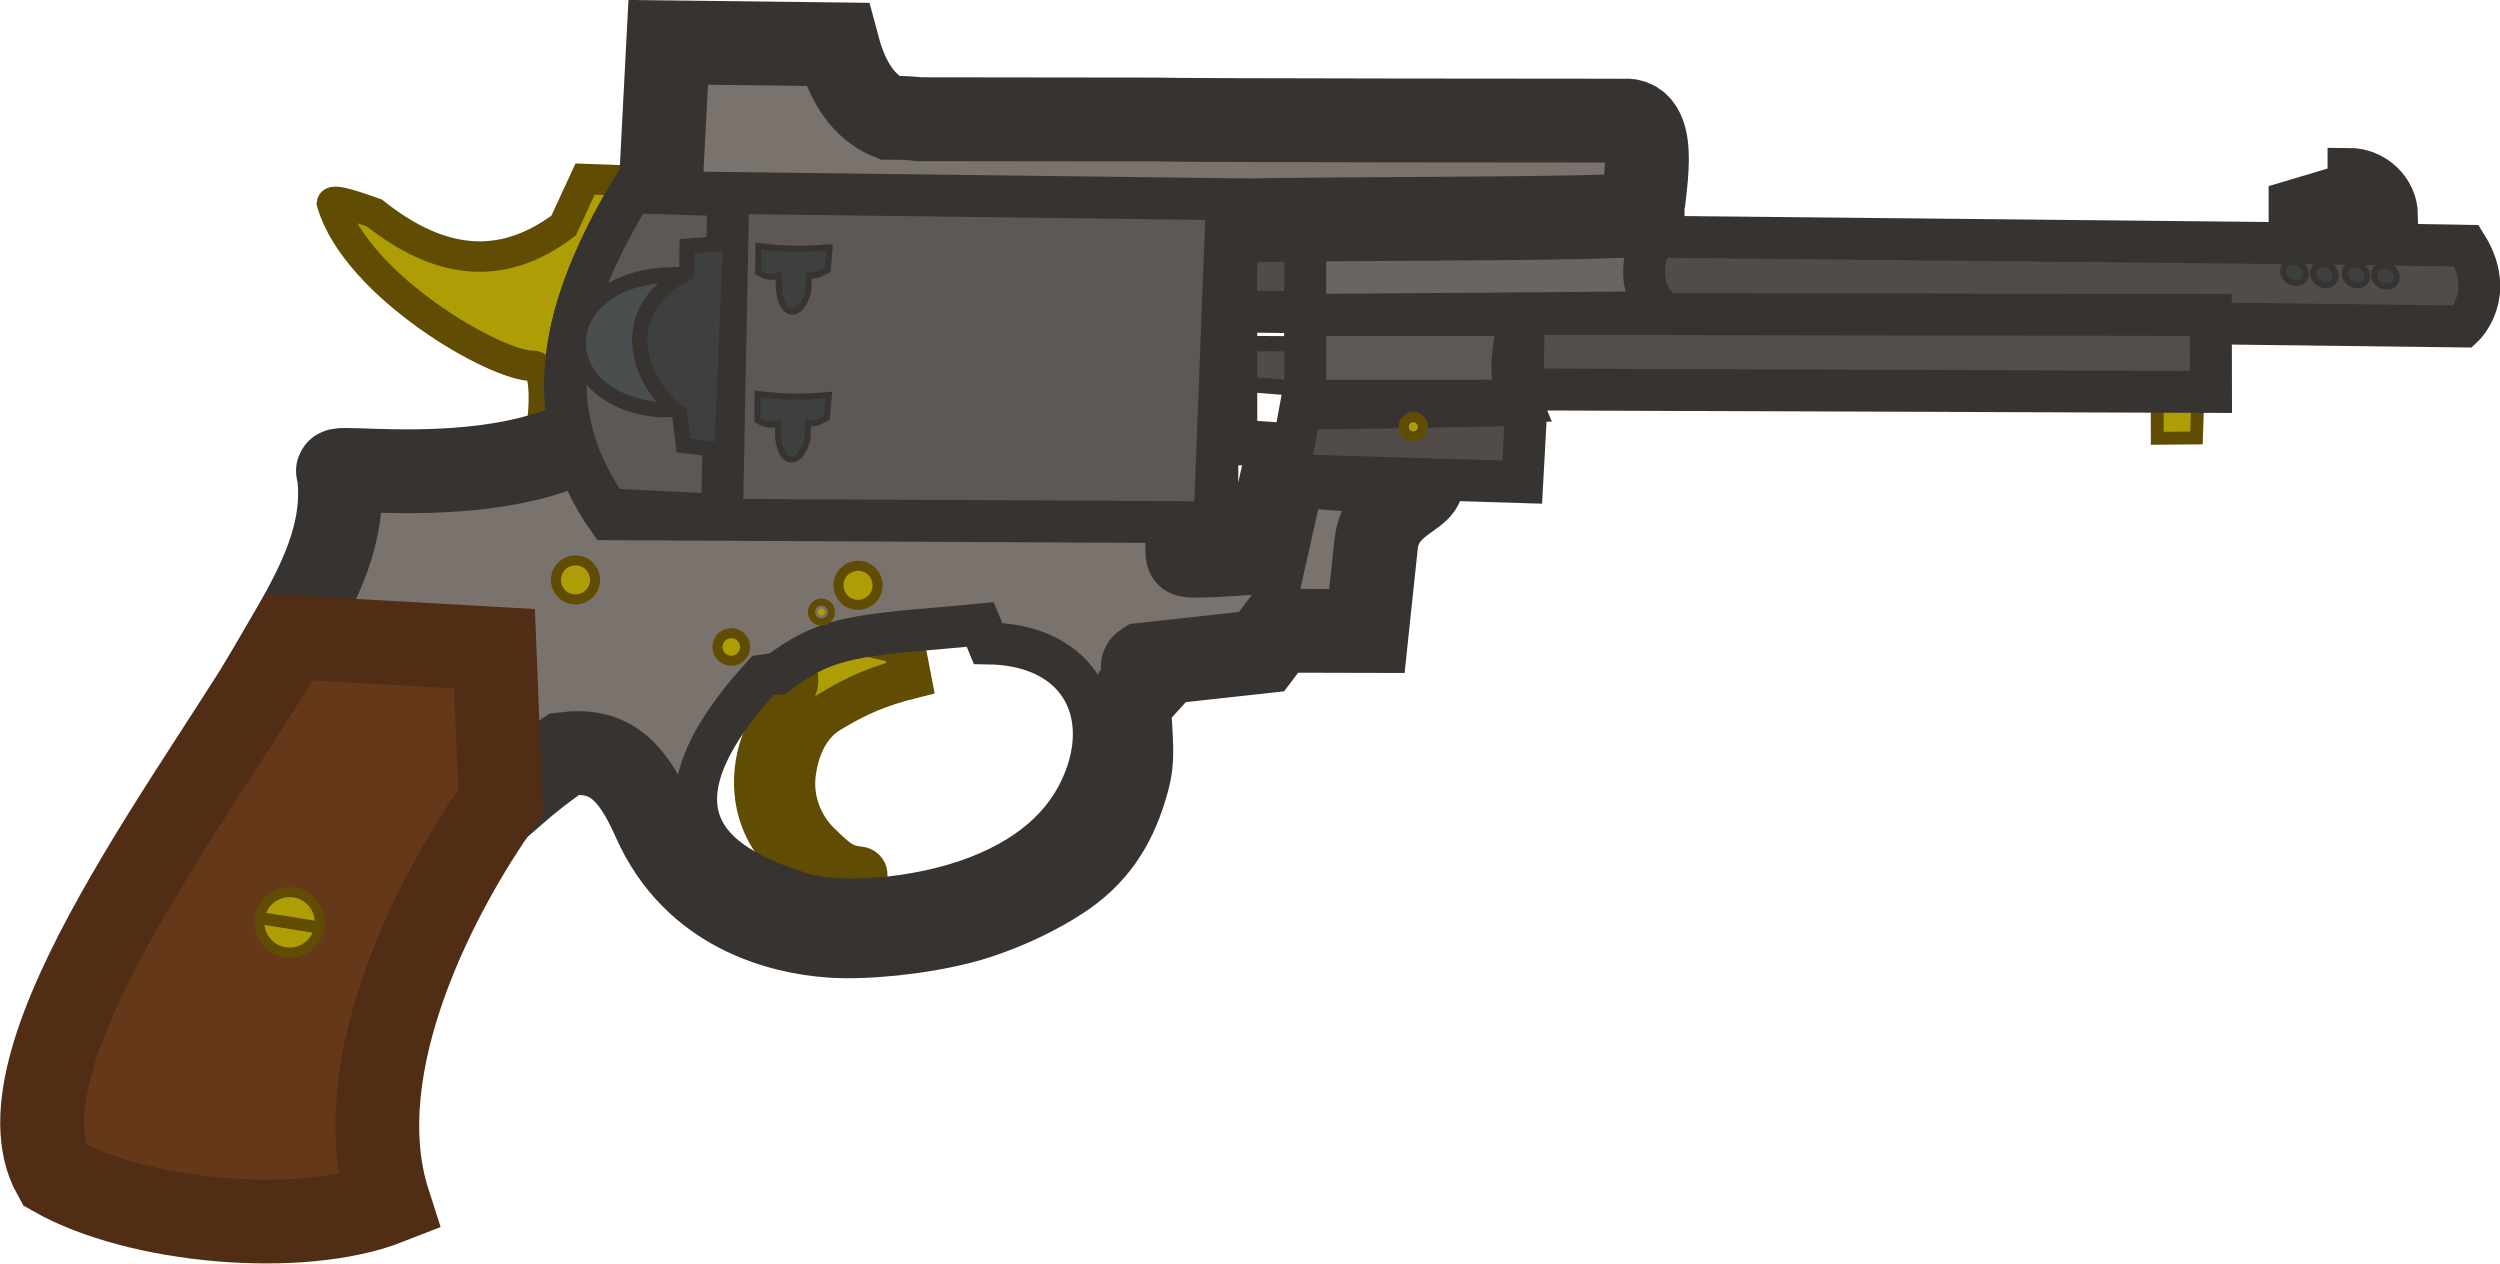
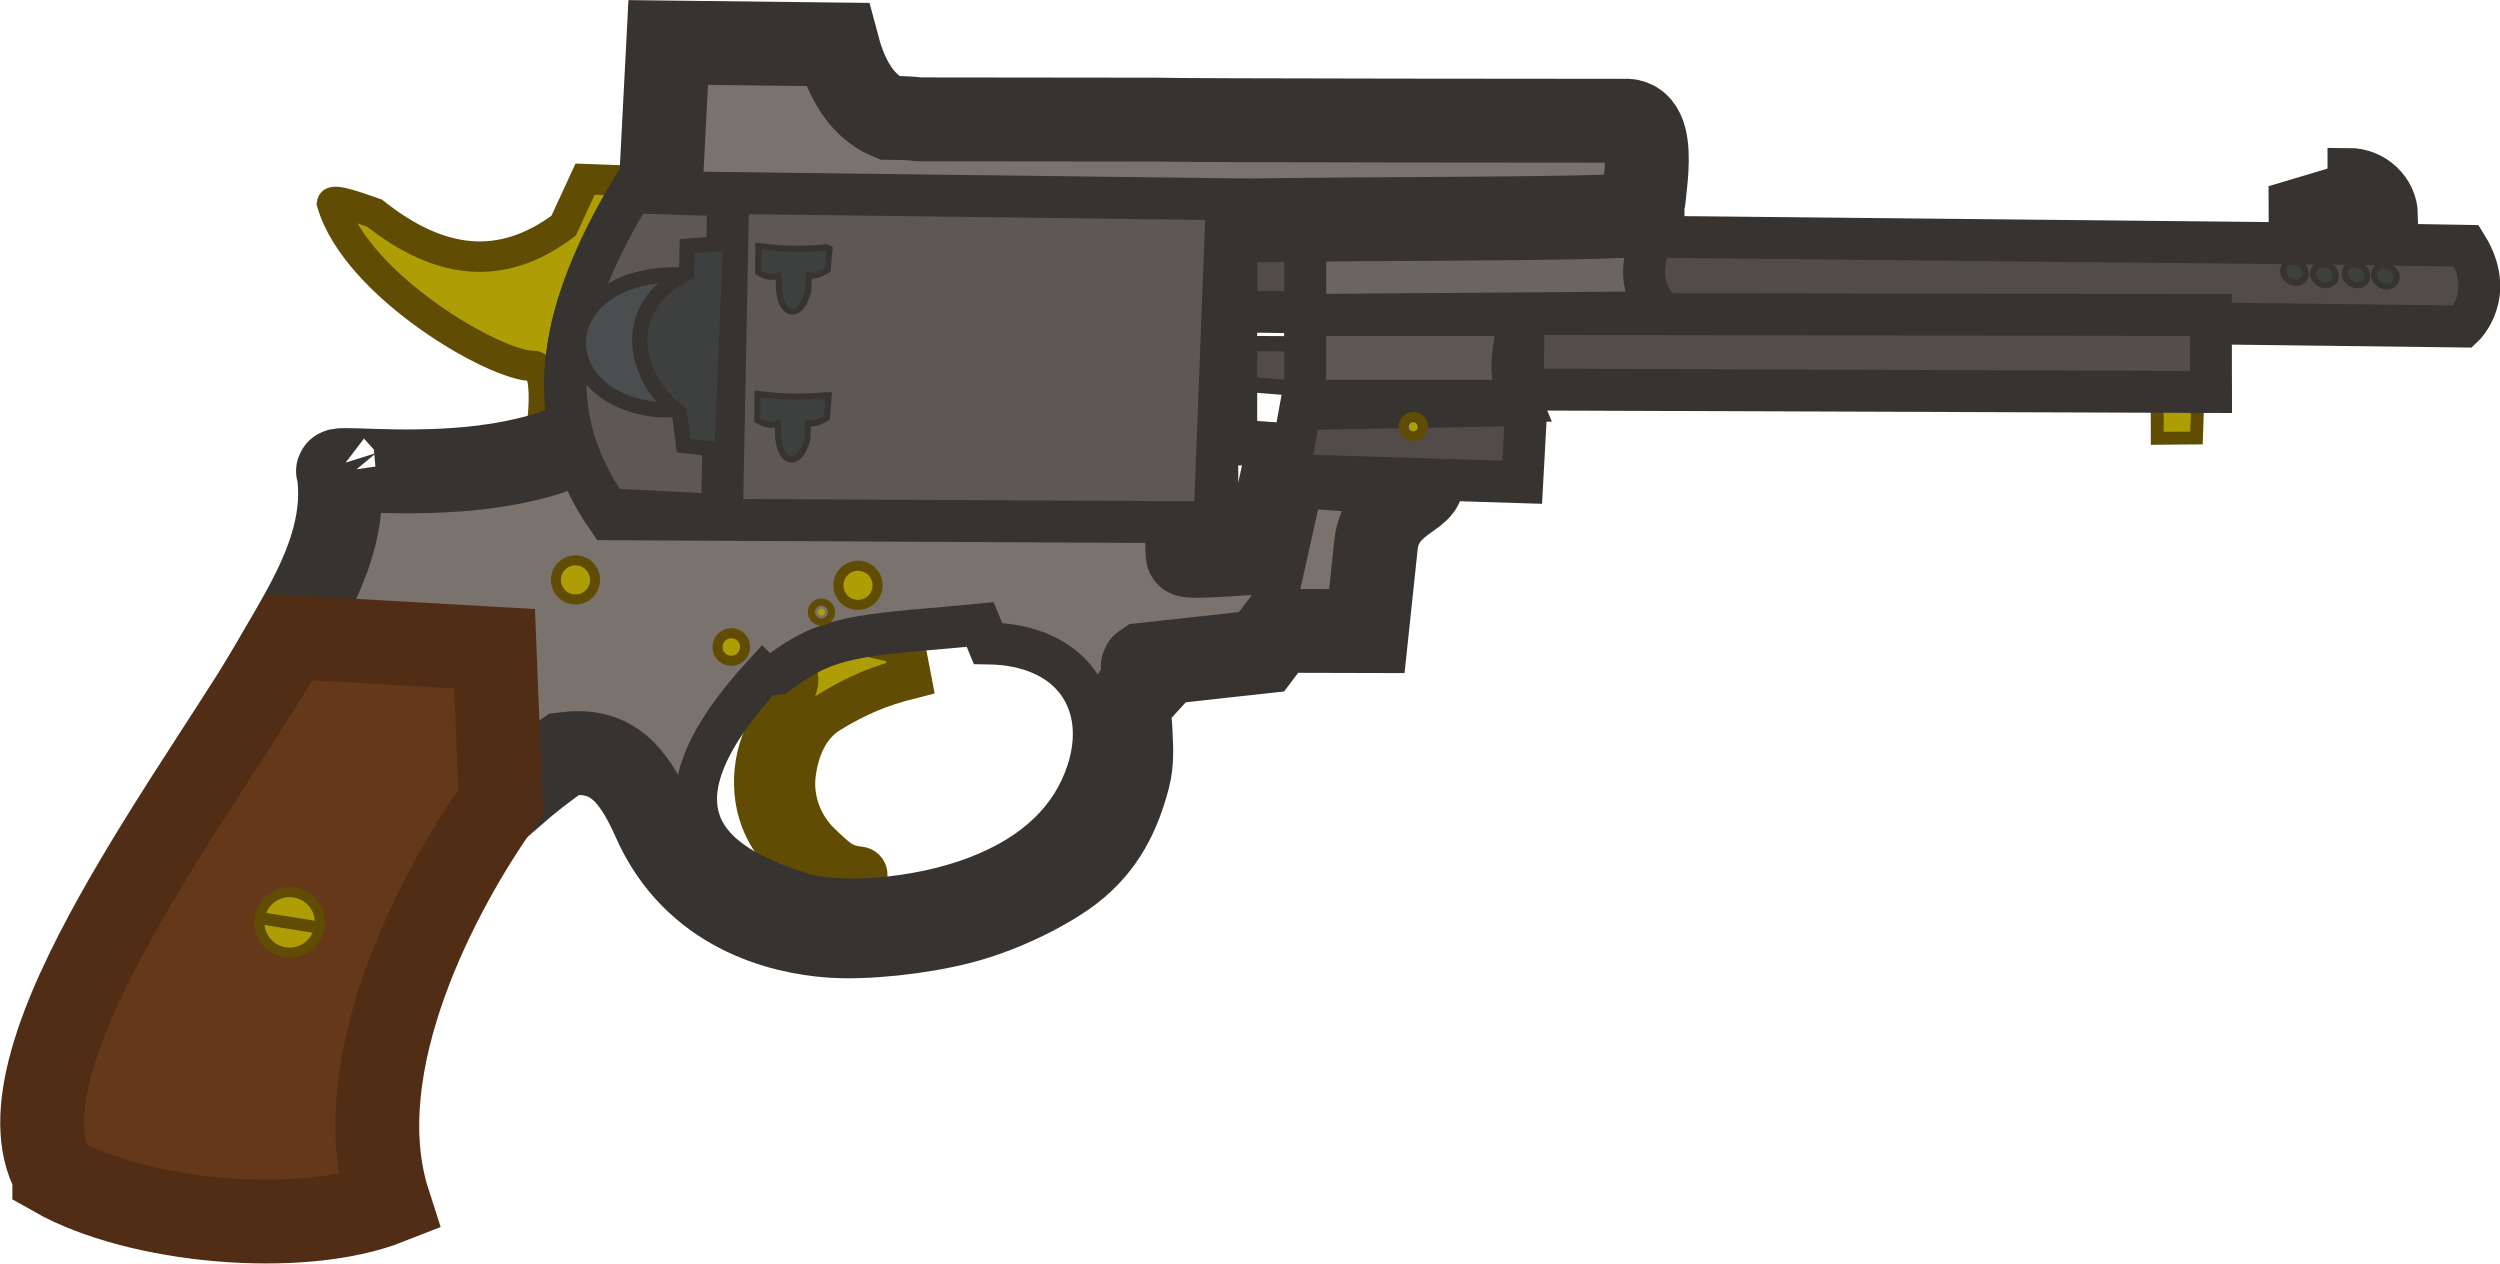
- <svg xmlns="http://www.w3.org/2000/svg" width="109.313" height="55.251" fill="none">
-   <path style="fill:#ae9d04;fill-opacity:1;stroke:#604c03;stroke-width:1.125;stroke-dasharray:none;stroke-opacity:1;paint-order:markers stroke fill" d="m94.605 17.311.002 1.57 1.162-.01.052-1.53z" />
-   <path d="m49.953 13.57 57.754.706s1.473-1.386.146-3.529c0 0-5.802-.105-8.548-.122l-49.351-.5Z" fill="#514c49" stroke="#363330" stroke-width="1.832" stroke-miterlimit="3.994" stroke-linecap="round" />
-   <path fill-rule="evenodd" clip-rule="evenodd" d="M29.134 28.055c1.38.466 4.57.602 4.57.602.796.198 1.11.568 1.156.983.048.424-.225.865-.746 1.465-1.102 1.27-1.392 3.223-.813 4.734.697 1.818 2.526 3.08 4.34 2.688.372-.08.311-.566-.066-.6-.714-.067-.984-.331-1.729-1.048-.785-.756-1.243-1.908-1.087-3.07.164-1.219.663-2.163 1.518-2.683 1.22-.743 2.212-1.15 3.528-1.481l-.287-1.494-7.419-1.73z" fill="#45413F" stroke="#353230" stroke-width="1.832" stroke-miterlimit="3.994" stroke-linecap="round" style="fill:#ae9d04;fill-opacity:1;stroke:#604c03;stroke-opacity:1" />
-   <path style="fill:#514c49;fill-opacity:1;stroke:#363330;stroke-width:1.332;stroke-dasharray:none;stroke-opacity:1;paint-order:markers stroke fill" d="m53.861 15.351 2.97.015.058 1.298-3.046-.246z" />
-   <path d="M25.446 20.292c-.545-.128-2.065-.494-2.065-.494.272-.027.78-3.83-.073-3.803-1.577.05-7.718-3.47-8.79-7.108.04-.242 1.46.295 1.856.43 2.861 2.265 5.555 2.58 8.268.549l.941-2.037 1.934.072z" fill="#5d5855" stroke="#363330" stroke-width="1.832" stroke-miterlimit="3.994" stroke-linecap="round" style="fill:#ae9d04;fill-opacity:1;stroke:#604c03;stroke-width:1.332;stroke-dasharray:none;stroke-opacity:1" />
-   <path fill-rule="evenodd" clip-rule="evenodd" d="M12.175 28.592c1.37-2.35 1.93-4.858 2.441-7.269 8.441.724 11.589.907 13.76-5.487l1.38-12.926c1.749.212 5.204-.484 6.984-.342l.298 2.068 13.836 1.396c1.72.086 20.025-.22 20.025-.22s-.12 3.194-.027 3.435c.083.217-17.411.426-17.263.573l-.001 8.816c-2.107.05-.626.147-1.57 4.284-.155.403-.133.87-.11 1.339.014.293 4.649 1.184 4.085.504-1.645-1.986 2.243-7.645 4.79-4.592.3.36-1.676 6.457-1.905 6.67-2.046 1.903-9.385 4.024-10.19 4.225-1.717-2.166-4.49-2.894-7.258-3.63-6.196-1.194-11.131 4.682-11.553 7.534-4.47.474-4.293-3.02-7.44-.28-2.493-7.705-6.708-6.888-10.207-6.053zM48.882 23.5l1.071-14.56-15.504-.018.41 14.154z" fill="#79726d" style="stroke-width:1" />
-   <path d="m49.956 13.926-.54-.358.001-3.443.54-.359z" fill="#45413f" style="stroke-width:1" />
-   <path fill-rule="evenodd" clip-rule="evenodd" d="M57.073 13.773v3.75l9.418-.002c-.279-.684-.648-1.184 0-3.75z" fill="#5d5855" stroke="#363330" stroke-width="1.832" stroke-miterlimit="3.994" stroke-linecap="round" />
-   <path fill-rule="evenodd" clip-rule="evenodd" d="M57.073 13.771v-4.08l15.133.728c-.55 1.44-.39 2.435.49 3.233z" fill="#6b6561" stroke="#363330" stroke-width="1.832" stroke-miterlimit="3.994" stroke-linecap="round" />
-   <path d="M14.801 20.63c.424 2.95-1.256 5.611-2.626 7.962l.075.044c3.499-.834 7.714-1.651 10.206 6.053.707-.615 1.45-1.19 2.232-1.724 1.902-.237 2.912.633 3.905 2.884 1.768 4.003 5.552 4.908 7.71 5.065 1.517.111 3.915-.134 5.704-.597 1.957-.507 3.877-1.527 4.839-2.27 1.42-1.097 2.082-2.485 2.493-4.063.162-.624.132-1.258.107-1.782l-.012-.269c-.01-.272-.045-.558-.079-.841 0 0 .259-.953.339-.743l.503-.554.004-.293c-.15-.175-.32-.355-.183-.443l5.143-.565.691-.915 3.916.01.4-3.773c.231-2.166 2.672-2.162 1.818-3.07l-5.794-.418-.848 3.8s-3.407.274-3.416.13c-.023-.468-.045-.935.11-1.338.944-4.137-1.004-4.33 1.103-4.38l.001-8.815c-.227-.226 18.744-.061 18.696-.4-.087-.606.84-4.221-.864-4.05 0 0-19.554-.007-20.433-.05L40.2 5.212c-.414-.05-.814-.063-1.311-.063-1.422-.578-1.992-2.106-2.284-3.21l-7.387-.087-.727 14.05c-2.172 6.395-14.334 4.235-13.69 4.727z" stroke="#363330" stroke-width="3.665" style="stroke-width:3.665;stroke-dasharray:none" />
-   <path style="fill:#514c49;fill-opacity:1;stroke:#363330;stroke-width:3.665;stroke-dasharray:none;stroke-opacity:1;paint-order:markers stroke fill" d="m57.42 19.888.202-1.103 8.155-.145-.082 1.498z" />
-   <path d="M100.113 9.398h4.699c-.024-1.118-.976-2.017-2.123-2.017v.67l-2.576.77z" fill="#433f3d" stroke="#363330" stroke-width="1.832" stroke-miterlimit="3.994" stroke-linecap="round" />
-   <path d="M26.596 22.703c-3.182-4.547-1.992-9.376.96-14.318l26.093.325-.544 14.128z" fill="#5d5855" stroke="#363330" stroke-width="1.832" stroke-miterlimit="3.994" stroke-linecap="round" />
-   <path d="m96.67 13.772.007 3.365-30.1-.108.05-3.302z" fill="#534e4b" stroke="#363330" stroke-width="1.832" stroke-miterlimit="3.994" stroke-linecap="round" />
-   <path d="M33.356 29.536c.275-.042.361-.05.64-.08 1.965-1.471 3.005-1.654 7.457-2.02l1.405-.131.342.828c3.712.05 5.328 2.649 4.345 5.624-.654 1.98-2.186 3.576-4.841 4.594-2.656 1.018-6.106 1.224-7.712.703-3.215-1.042-7.516-3.087-1.636-9.518z" stroke="#363330" stroke-width="1.832" />
-   <path fill-rule="evenodd" clip-rule="evenodd" d="M2.373 51.375c3.658 2.075 10.762 2.722 14.622 1.202-1.945-6.04 2.254-13.792 4.895-17.507l-.266-6.703-8.987-.509C9.055 34.193-.502 46.21 2.373 51.375Z" fill="#66381a" stroke="#512d15" stroke-width="3.665" stroke-miterlimit="3.994" stroke-linecap="round" />
-   <path d="M26.598 22.273c-3.182-4.546-1.948-8.919 1.005-13.862l4.24.13-.272 13.977z" fill="#5d5855" stroke="#363330" stroke-width="1.832" stroke-miterlimit="3.994" stroke-linecap="round" />
-   <path style="fill:#4b4e4e;fill-opacity:1;stroke:#363330;stroke-width:1.332;stroke-dasharray:none;stroke-opacity:1;paint-order:markers stroke fill" d="m31.581 12.23-.176 5.315-2.605.035c-4.56-.485-4.182-5.322.9-5.236z" />
-   <circle style="fill:#ae9d04;fill-opacity:1;stroke:#604c03;stroke-width:.877;stroke-dasharray:none;stroke-opacity:1;paint-order:markers stroke fill" cx="62.844" cy="-14.741" transform="rotate(30)" r=".204" />
-   <path style="fill:#3e4040;fill-opacity:1;stroke:#363330;stroke-width:1.332;stroke-dasharray:none;stroke-opacity:1;paint-order:markers stroke fill" d="m30.373 11.07-.02 1.085c-3.142 1.438-2.19 4.44-.334 5.711l.165 1.313 1.067.124.346-8.326z" />
-   <ellipse style="fill:#ae9d04;fill-opacity:1;stroke:#604c03;stroke-width:.877;stroke-dasharray:none;stroke-opacity:1;paint-order:markers stroke fill" cx="31.131" cy="28.596" rx="1.103" ry="1.104" transform="rotate(30)" />
-   <path style="fill:none;stroke:#604c03;stroke-width:.532;stroke-dasharray:none;stroke-opacity:1;paint-order:markers stroke fill" d="m11.417 40.15 2.35.377" />
-   <ellipse style="fill:#3e4040;fill-opacity:1;stroke:#363330;stroke-width:.532;stroke-dasharray:none;stroke-opacity:1;paint-order:markers stroke fill" cx="94.023" cy="-40.419" rx=".38" ry=".311" transform="rotate(30)" />
-   <ellipse style="fill:#3e4040;fill-opacity:1;stroke:#363330;stroke-width:.532;stroke-dasharray:none;stroke-opacity:1;paint-order:markers stroke fill" cx="96.362" cy="-41.699" rx=".38" ry=".311" transform="rotate(30)" />
-   <ellipse style="fill:#3e4040;fill-opacity:1;stroke:#363330;stroke-width:.532;stroke-dasharray:none;stroke-opacity:1;paint-order:markers stroke fill" cx="95.222" cy="-41.106" rx=".38" ry=".311" transform="rotate(30)" />
-   <ellipse style="fill:#3e4040;fill-opacity:1;stroke:#363330;stroke-width:.532;stroke-dasharray:none;stroke-opacity:1;paint-order:markers stroke fill" cx="92.839" cy="-39.852" rx=".38" ry=".311" transform="rotate(30)" />
-   <path style="fill:#3e4040;fill-opacity:1;stroke:#363330;stroke-width:.532;stroke-dasharray:none;stroke-opacity:1;paint-order:markers stroke fill" d="m36.129 10.953-.065.77c-.296.157-.426.244-.825.162l-.029.822c-.304 1.094-.899 1.023-1.015-.04l-.026-.807c-.38.188-.653.102-.885-.026l.009-.926c1.013.12 1.865.133 2.835.045zM36.094 17.418l-.065.77c-.295.158-.426.245-.824.163l-.03.822c-.303 1.094-.898 1.022-1.015-.04l-.025-.808c-.38.189-.653.102-.885-.026l.008-.925c1.013.12 1.866.132 2.836.044z" />
-   <circle style="fill:#ae9d04;fill-opacity:1;stroke:#604c03;stroke-width:.877;stroke-dasharray:none;stroke-opacity:1;paint-order:markers stroke fill" cx="34.47" cy="9.377" transform="rotate(30)" r=".637" />
-   <circle style="fill:#ae9d04;fill-opacity:1;stroke:#604c03;stroke-width:.877;stroke-dasharray:none;stroke-opacity:1;paint-order:markers stroke fill" cx="45.288" cy="3.406" transform="rotate(30)" r=".637" />
-   <circle style="fill:#ae9d04;fill-opacity:1;stroke:#604c03;stroke-width:.877;stroke-dasharray:none;stroke-opacity:1;paint-order:markers stroke fill" cx="44.488" cy="5.219" transform="rotate(30)" r=".157" />
-   <circle style="fill:#ae9d04;fill-opacity:1;stroke:#604c03;stroke-width:.877;stroke-dasharray:none;stroke-opacity:1;paint-order:markers stroke fill" cx="41.837" cy="8.511" transform="rotate(30)" r=".384" />
+ <svg xmlns="http://www.w3.org/2000/svg" width="54.657" height="27.626" fill="none" version="1.1" id="svg26">
+   <defs id="defs26" />
+   <path style="fill:#ae9d04;fill-opacity:1;stroke:#604c03;stroke-width:0.563;stroke-dasharray:none;stroke-opacity:1;paint-order:markers stroke fill" d="m 47.303,8.656 10e-4,0.785 0.581,-0.005 0.026,-0.765 z" id="path1" />
+   <path d="m 24.977,6.786 28.877,0.353 c 0,0 0.737,-0.693 0.073,-1.764 0,0 -2.901,-0.052 -4.274,-0.061 l -24.675,-0.25 z" fill="#514c49" stroke="#363330" stroke-width="0.916" stroke-miterlimit="3.994" stroke-linecap="round" id="path2" />
+   <path fill-rule="evenodd" clip-rule="evenodd" d="m 14.567,14.028 c 0.69,0.233 2.285,0.301 2.285,0.301 0.398,0.099 0.555,0.284 0.578,0.491 0.024,0.212 -0.113,0.432 -0.373,0.733 -0.551,0.635 -0.696,1.611 -0.406,2.367 0.348,0.909 1.263,1.54 2.17,1.344 0.186,-0.04 0.155,-0.283 -0.033,-0.3 -0.357,-0.034 -0.492,-0.166 -0.865,-0.524 -0.393,-0.378 -0.622,-0.954 -0.543,-1.535 0.082,-0.61 0.332,-1.081 0.759,-1.341 0.61,-0.371 1.106,-0.575 1.764,-0.741 l -0.143,-0.747 -3.709,-0.865 z" fill="#45413F" stroke="#353230" stroke-width="0.916" stroke-miterlimit="3.994" stroke-linecap="round" style="fill:#ae9d04;fill-opacity:1;stroke:#604c03;stroke-opacity:1" id="path3" />
+   <path style="fill:#514c49;fill-opacity:1;stroke:#363330;stroke-width:0.666;stroke-dasharray:none;stroke-opacity:1;paint-order:markers stroke fill" d="m 26.931,7.676 1.485,0.007 0.029,0.649 -1.523,-0.123 z" id="path4" />
+   <path d="m 12.723,10.147 c -0.273,-0.064 -1.032,-0.247 -1.032,-0.247 0.136,-0.013 0.39,-1.915 -0.036,-1.901 -0.788,0.025 -3.859,-1.735 -4.395,-3.554 0.02,-0.121 0.73,0.147 0.928,0.215 1.431,1.133 2.778,1.29 4.134,0.275 l 0.47,-1.018 0.967,0.036 z" fill="#5d5855" stroke="#363330" stroke-width="1.832" stroke-miterlimit="3.994" stroke-linecap="round" style="fill:#ae9d04;fill-opacity:1;stroke:#604c03;stroke-width:0.666;stroke-dasharray:none;stroke-opacity:1" id="path5" />
+   <path fill-rule="evenodd" clip-rule="evenodd" d="m 6.088,14.297 c 0.685,-1.175 0.965,-2.429 1.22,-3.635 4.221,0.362 5.795,0.454 6.88,-2.743 l 0.69,-6.463 c 0.875,0.106 2.602,-0.242 3.492,-0.171 l 0.149,1.034 6.918,0.698 c 0.86,0.043 10.012,-0.11 10.012,-0.11 0,0 -0.06,1.597 -0.013,1.718 0.042,0.108 -8.706,0.213 -8.632,0.286 l -5e-4,4.408 c -1.054,0.025 -0.313,0.073 -0.785,2.142 -0.077,0.202 -0.067,0.435 -0.055,0.669 0.007,0.146 2.325,0.592 2.042,0.252 -0.823,-0.993 1.121,-3.822 2.395,-2.296 0.15,0.18 -0.838,3.228 -0.953,3.335 -1.023,0.952 -4.692,2.012 -5.095,2.112 -0.859,-1.083 -2.245,-1.447 -3.629,-1.815 -3.098,-0.597 -5.566,2.341 -5.777,3.767 -2.235,0.237 -2.147,-1.51 -3.72,-0.14 -1.247,-3.853 -3.354,-3.444 -5.104,-3.026 z m 18.354,-2.546 0.535,-7.28 -7.752,-0.009 0.205,7.077 z" fill="#79726d" style="stroke-width:0.5" id="path6" />
+   <path d="m 24.978,6.964 -0.27,-0.179 5e-4,-1.722 0.27,-0.179 z" fill="#45413f" style="stroke-width:0.5" id="path7" />
+   <path fill-rule="evenodd" clip-rule="evenodd" d="m 28.537,6.887 v 1.875 l 4.709,-10e-4 c -0.14,-0.342 -0.324,-0.592 0,-1.875 z" fill="#5d5855" stroke="#363330" stroke-width="0.916" stroke-miterlimit="3.994" stroke-linecap="round" id="path8" />
+   <path fill-rule="evenodd" clip-rule="evenodd" d="m 28.537,6.886 v -2.04 l 7.566,0.364 c -0.275,0.72 -0.195,1.218 0.245,1.617 z" fill="#6b6561" stroke="#363330" stroke-width="0.916" stroke-miterlimit="3.994" stroke-linecap="round" id="path9" />
+   <path d="m 7.401,10.316 c 0.212,1.475 -0.628,2.805 -1.313,3.981 l 0.037,0.022 c 1.75,-0.417 3.857,-0.826 5.103,3.026 0.353,-0.307 0.725,-0.595 1.116,-0.862 0.951,-0.118 1.456,0.317 1.952,1.442 0.884,2.002 2.776,2.454 3.855,2.533 0.758,0.056 1.958,-0.067 2.852,-0.298 0.979,-0.254 1.938,-0.763 2.42,-1.135 0.71,-0.548 1.041,-1.242 1.246,-2.031 0.081,-0.312 0.066,-0.629 0.053,-0.891 l -0.006,-0.135 c -0.005,-0.136 -0.022,-0.279 -0.04,-0.42 0,0 0.13,-0.476 0.17,-0.371 l 0.252,-0.277 0.002,-0.146 c -0.075,-0.087 -0.16,-0.177 -0.091,-0.222 l 2.571,-0.282 0.345,-0.458 1.958,0.005 0.2,-1.887 c 0.116,-1.083 1.336,-1.081 0.909,-1.535 l -2.897,-0.209 -0.424,1.9 c 0,0 -1.704,0.137 -1.708,0.065 -0.011,-0.234 -0.022,-0.468 0.055,-0.669 0.472,-2.068 -0.502,-2.165 0.551,-2.19 l 5e-4,-4.407 c -0.114,-0.113 9.372,-0.03 9.348,-0.2 -0.043,-0.303 0.42,-2.111 -0.432,-2.025 0,0 -9.777,-0.004 -10.216,-0.025 l -5.17,-0.006 c -0.207,-0.025 -0.407,-0.032 -0.655,-0.032 -0.711,-0.289 -0.996,-1.053 -1.142,-1.605 l -3.693,-0.043 -0.363,7.025 c -1.086,3.197 -7.167,2.117 -6.845,2.363 z" stroke="#363330" stroke-width="3.665" style="stroke-width:1.833;stroke-dasharray:none" id="path10" />
+   <path style="fill:#514c49;fill-opacity:1;stroke:#363330;stroke-width:1.833;stroke-dasharray:none;stroke-opacity:1;paint-order:markers stroke fill" d="m 28.71,9.945 0.101,-0.551 4.077,-0.072 -0.041,0.749 z" id="path11" />
+   <path d="m 50.057,4.7 h 2.349 c -0.012,-0.559 -0.488,-1.008 -1.062,-1.008 v 0.335 l -1.288,0.385 z" fill="#433f3d" stroke="#363330" stroke-width="0.916" stroke-miterlimit="3.994" stroke-linecap="round" id="path12" />
+   <path d="m 13.298,11.352 c -1.591,-2.273 -0.996,-4.688 0.48,-7.159 l 13.046,0.163 -0.272,7.064 z" fill="#5d5855" stroke="#363330" stroke-width="0.916" stroke-miterlimit="3.994" stroke-linecap="round" id="path13" />
+   <path d="m 48.335,6.887 0.004,1.683 -15.05,-0.054 0.025,-1.651 z" fill="#534e4b" stroke="#363330" stroke-width="0.916" stroke-miterlimit="3.994" stroke-linecap="round" id="path14" />
+   <path d="m 16.678,14.769 c 0.138,-0.021 0.18,-0.025 0.32,-0.04 0.983,-0.736 1.502,-0.827 3.728,-1.01 l 0.703,-0.066 0.171,0.414 c 1.856,0.025 2.664,1.325 2.172,2.812 -0.327,0.99 -1.093,1.788 -2.421,2.297 -1.328,0.509 -3.053,0.612 -3.856,0.351 -1.607,-0.521 -3.758,-1.544 -0.818,-4.759 z" stroke="#363330" stroke-width="0.916" id="path15" />
+   <path fill-rule="evenodd" clip-rule="evenodd" d="m 1.187,25.688 c 1.829,1.038 5.381,1.361 7.311,0.601 -0.973,-3.02 1.127,-6.896 2.448,-8.754 l -0.133,-3.352 -4.494,-0.255 c -1.791,3.167 -6.569,9.176 -5.132,11.758 z" fill="#66381a" stroke="#512d15" stroke-width="1.833" stroke-miterlimit="3.994" stroke-linecap="round" id="path16" />
+   <path d="m 13.299,11.137 c -1.591,-2.273 -0.974,-4.459 0.502,-6.931 l 2.12,0.065 -0.136,6.988 z" fill="#5d5855" stroke="#363330" stroke-width="0.916" stroke-miterlimit="3.994" stroke-linecap="round" id="path17" />
+   <path style="fill:#4b4e4e;fill-opacity:1;stroke:#363330;stroke-width:0.666;stroke-dasharray:none;stroke-opacity:1;paint-order:markers stroke fill" d="m 15.791,6.116 -0.088,2.658 -1.302,0.018 c -2.28,-0.242 -2.091,-2.661 0.45,-2.618 z" id="path18" />
+   <circle style="fill:#ae9d04;fill-opacity:1;stroke:#604c03;stroke-width:0.439;stroke-dasharray:none;stroke-opacity:1;paint-order:markers stroke fill" cx="31.422" cy="-7.37" transform="rotate(30)" r="0.102" id="circle18" />
+   <path style="fill:#3e4040;fill-opacity:1;stroke:#363330;stroke-width:0.666;stroke-dasharray:none;stroke-opacity:1;paint-order:markers stroke fill" d="m 15.187,5.536 -0.01,0.542 c -1.571,0.719 -1.095,2.22 -0.167,2.856 l 0.083,0.656 0.533,0.062 0.173,-4.163 z" id="path19" />
+   <ellipse style="fill:#ae9d04;fill-opacity:1;stroke:#604c03;stroke-width:0.439;stroke-dasharray:none;stroke-opacity:1;paint-order:markers stroke fill" cx="15.566" cy="14.298" rx="0.552" ry="0.552" transform="rotate(30)" id="ellipse19" />
+   <path style="fill:none;stroke:#604c03;stroke-width:0.266;stroke-dasharray:none;stroke-opacity:1;paint-order:markers stroke fill" d="m 5.709,20.076 1.175,0.189" id="path20" />
+   <ellipse style="fill:#3e4040;fill-opacity:1;stroke:#363330;stroke-width:0.266;stroke-dasharray:none;stroke-opacity:1;paint-order:markers stroke fill" cx="47.012" cy="-20.209" rx="0.19" ry="0.155" transform="rotate(30)" id="ellipse20" />
+   <ellipse style="fill:#3e4040;fill-opacity:1;stroke:#363330;stroke-width:0.266;stroke-dasharray:none;stroke-opacity:1;paint-order:markers stroke fill" cx="48.181" cy="-20.849" rx="0.19" ry="0.155" transform="rotate(30)" id="ellipse21" />
+   <ellipse style="fill:#3e4040;fill-opacity:1;stroke:#363330;stroke-width:0.266;stroke-dasharray:none;stroke-opacity:1;paint-order:markers stroke fill" cx="47.611" cy="-20.553" rx="0.19" ry="0.155" transform="rotate(30)" id="ellipse22" />
+   <ellipse style="fill:#3e4040;fill-opacity:1;stroke:#363330;stroke-width:0.266;stroke-dasharray:none;stroke-opacity:1;paint-order:markers stroke fill" cx="46.42" cy="-19.926" rx="0.19" ry="0.155" transform="rotate(30)" id="ellipse23" />
+   <path style="fill:#3e4040;fill-opacity:1;stroke:#363330;stroke-width:0.266;stroke-dasharray:none;stroke-opacity:1;paint-order:markers stroke fill" d="m 18.065,5.477 -0.033,0.385 c -0.148,0.079 -0.213,0.122 -0.412,0.081 l -0.015,0.411 c -0.152,0.547 -0.45,0.511 -0.507,-0.02 l -0.013,-0.404 c -0.19,0.094 -0.327,0.051 -0.443,-0.013 l 0.004,-0.463 c 0.506,0.06 0.932,0.067 1.417,0.022 z m -0.018,3.232 -0.033,0.385 c -0.147,0.079 -0.213,0.122 -0.412,0.082 l -0.015,0.411 c -0.151,0.547 -0.449,0.511 -0.507,-0.02 l -0.013,-0.404 c -0.19,0.095 -0.327,0.051 -0.443,-0.013 l 0.004,-0.463 c 0.506,0.06 0.933,0.066 1.418,0.022 z" id="path23" />
+   <circle style="fill:#ae9d04;fill-opacity:1;stroke:#604c03;stroke-width:0.439;stroke-dasharray:none;stroke-opacity:1;paint-order:markers stroke fill" cx="17.235" cy="4.689" transform="rotate(30)" r="0.319" id="circle23" />
+   <circle style="fill:#ae9d04;fill-opacity:1;stroke:#604c03;stroke-width:0.439;stroke-dasharray:none;stroke-opacity:1;paint-order:markers stroke fill" cx="22.644" cy="1.703" transform="rotate(30)" r="0.319" id="circle24" />
+   <circle style="fill:#ae9d04;fill-opacity:1;stroke:#604c03;stroke-width:0.439;stroke-dasharray:none;stroke-opacity:1;paint-order:markers stroke fill" cx="22.244" cy="2.61" transform="rotate(30)" r="0.079" id="circle25" />
+   <circle style="fill:#ae9d04;fill-opacity:1;stroke:#604c03;stroke-width:0.439;stroke-dasharray:none;stroke-opacity:1;paint-order:markers stroke fill" cx="20.919" cy="4.256" transform="rotate(30)" r="0.192" id="circle26" />
</svg>
